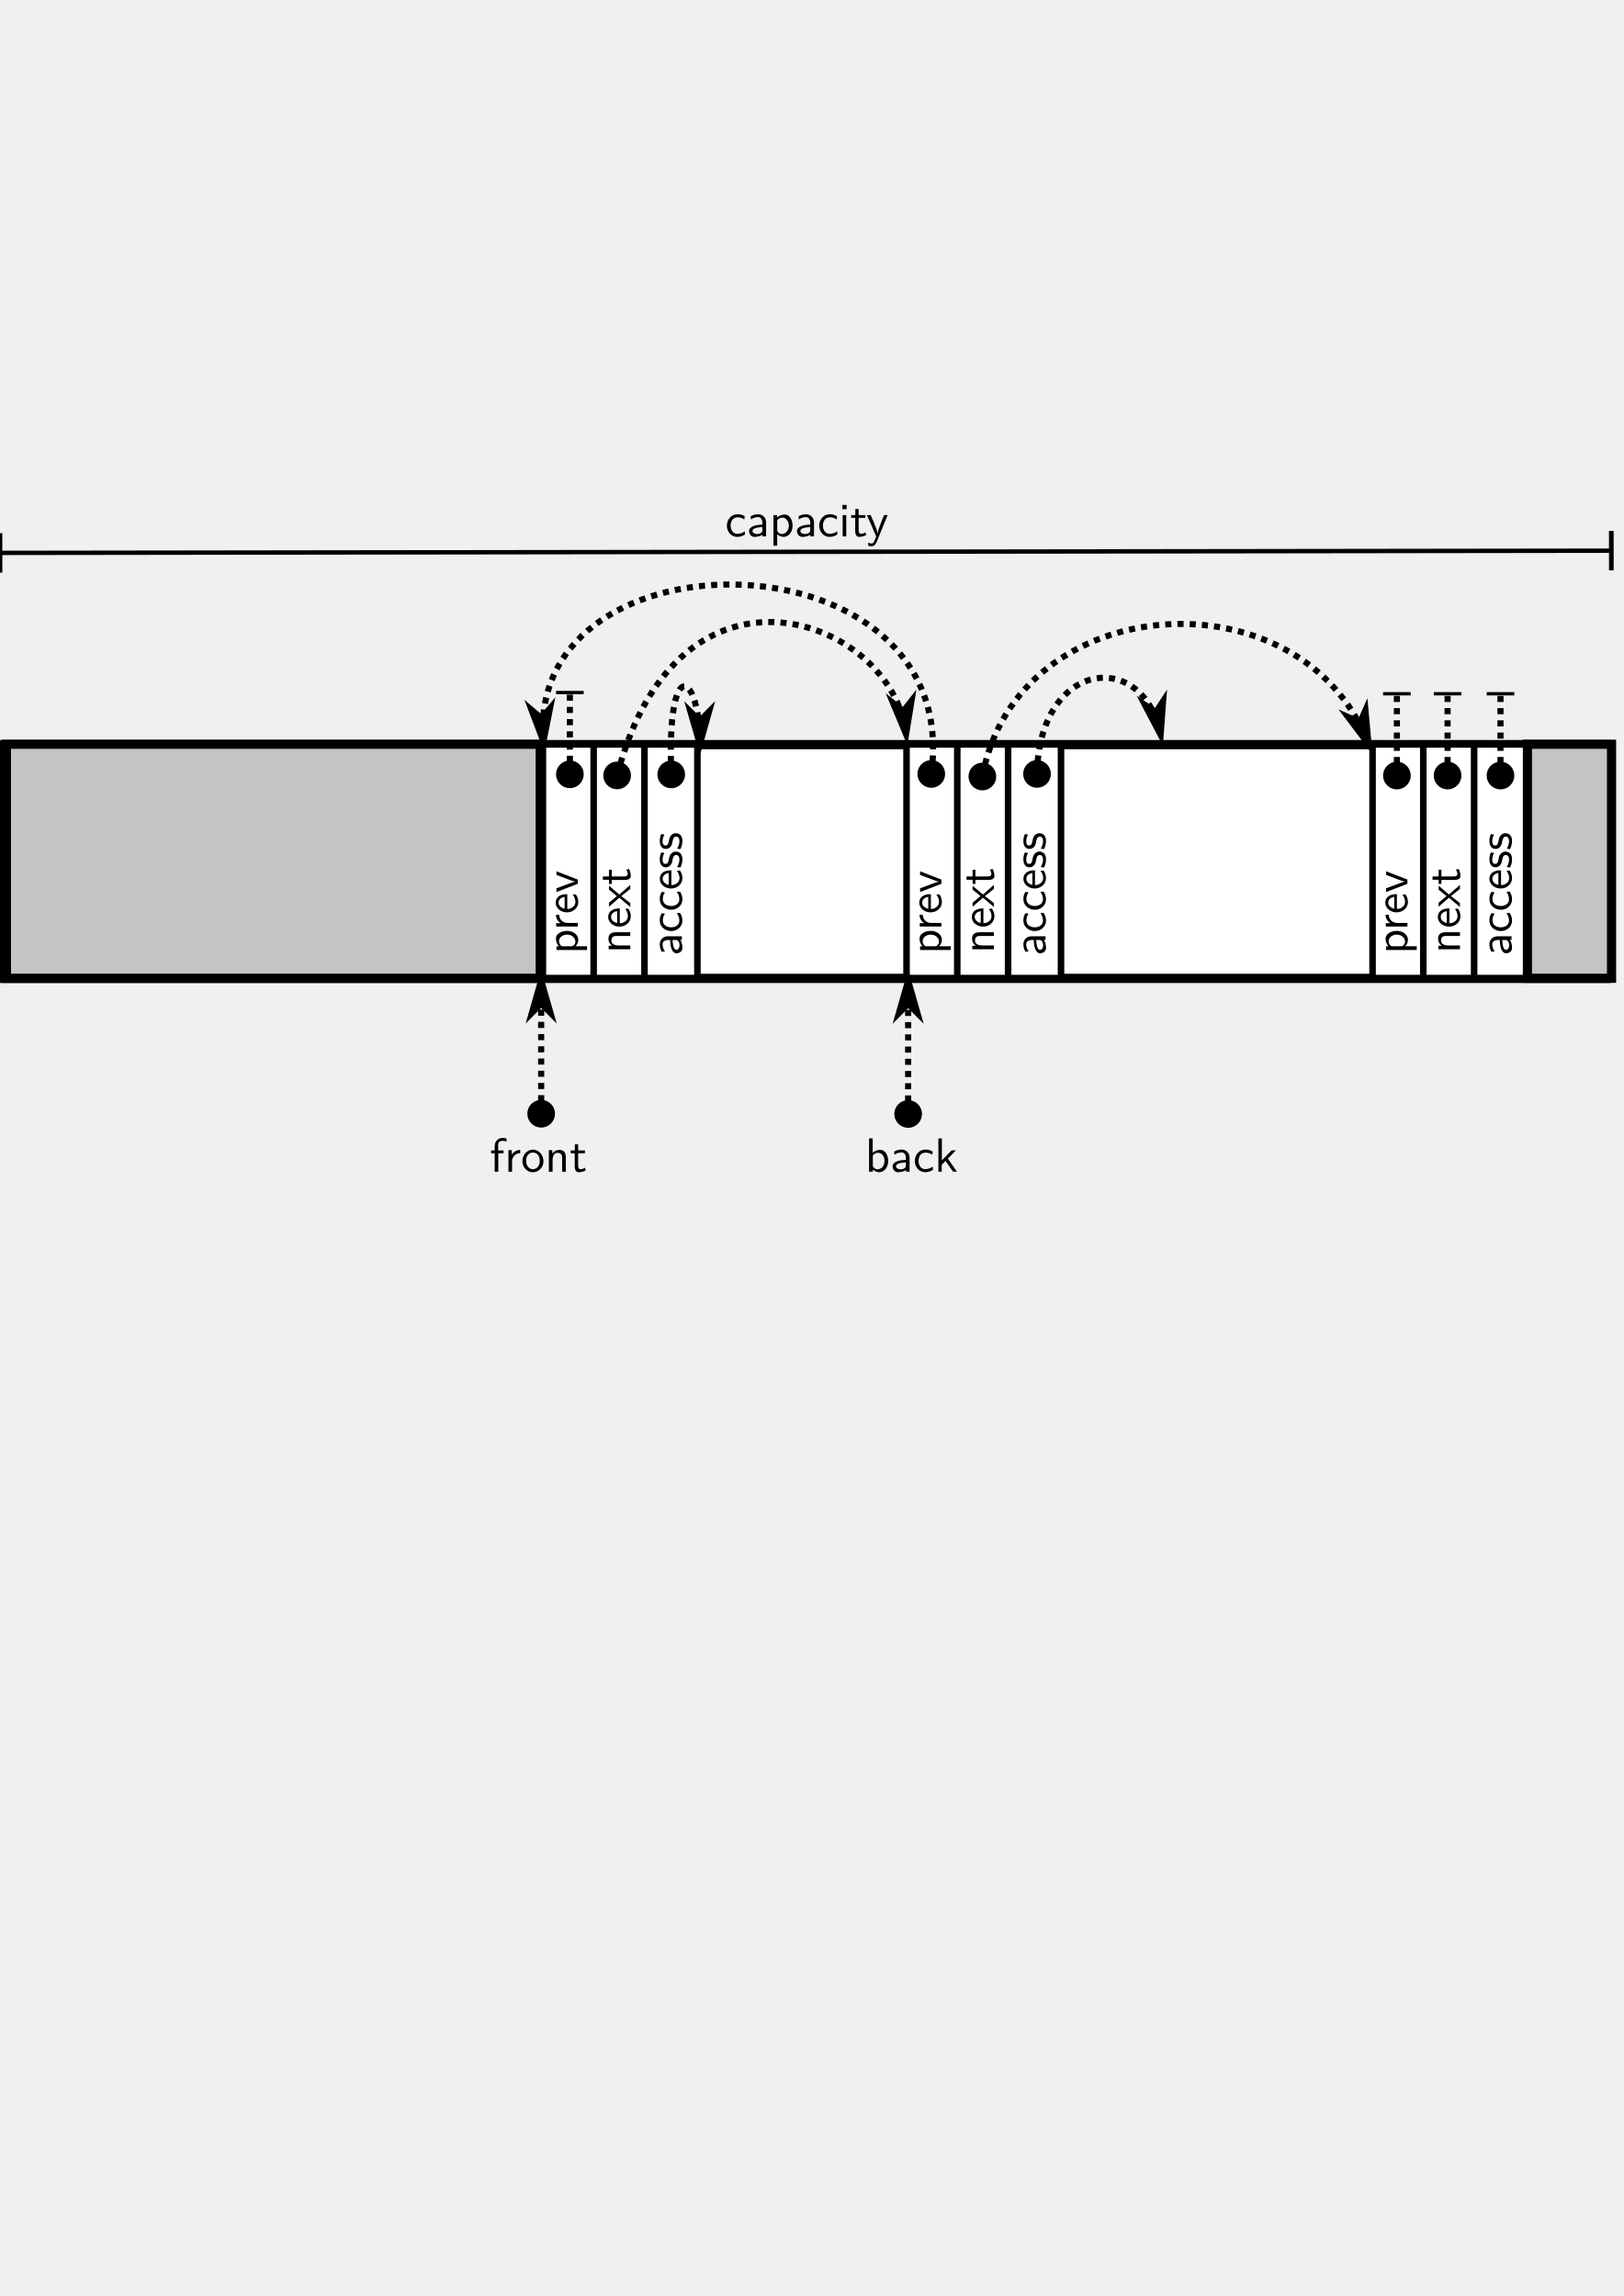
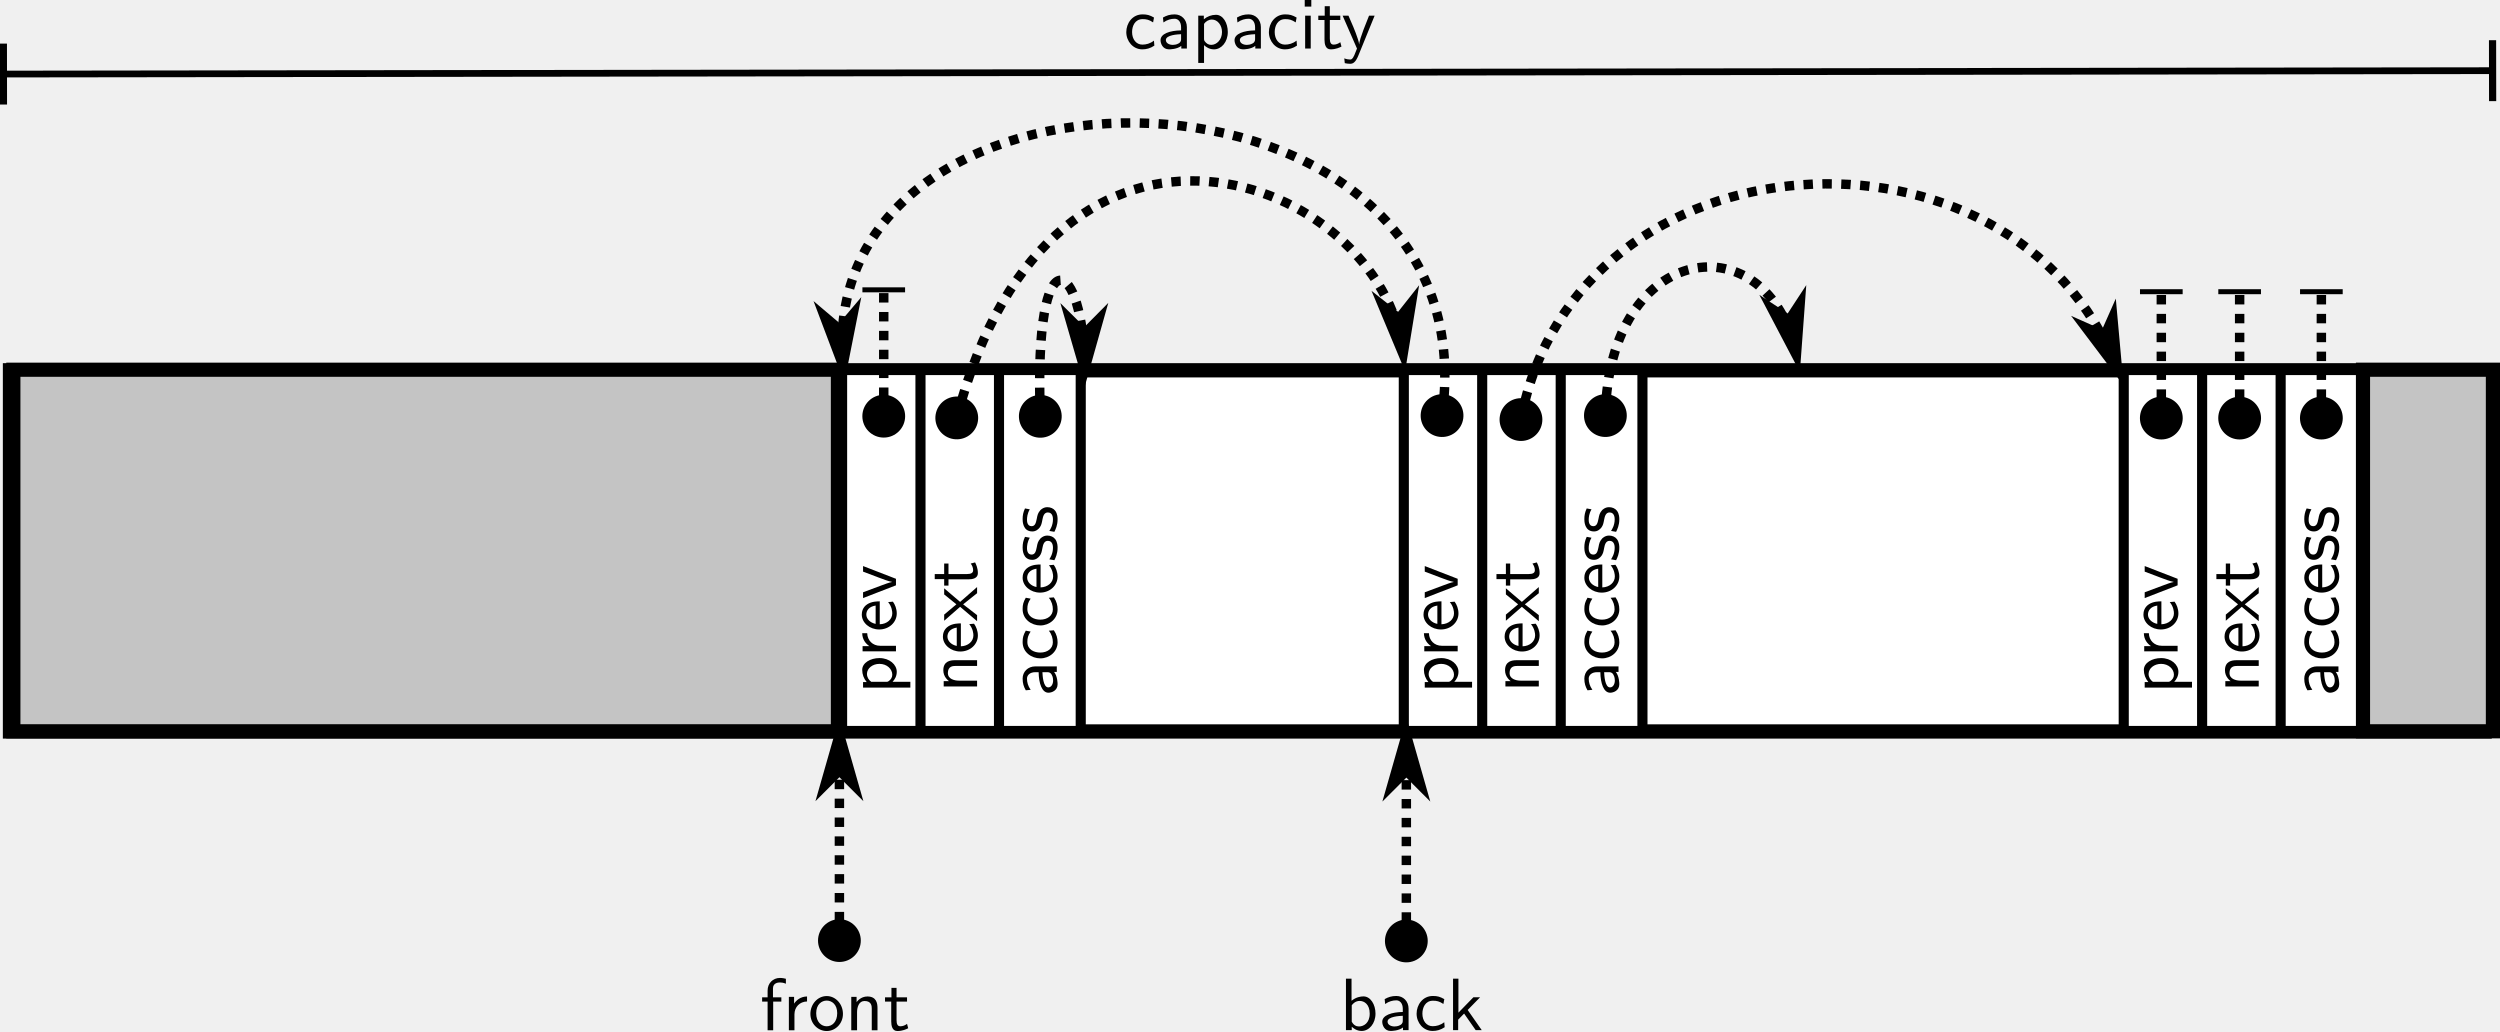
- <svg xmlns="http://www.w3.org/2000/svg" xmlns:ns2="http://www.openswatchbook.org/uri/2009/osb" xmlns:xlink="http://www.w3.org/1999/xlink" width="744.094" height="1052.362" id="svg2" version="1.1">
+ <svg xmlns="http://www.w3.org/2000/svg" xmlns:ns2="http://www.openswatchbook.org/uri/2009/osb" xmlns:xlink="http://www.w3.org/1999/xlink" width="741.634" height="305.864" id="svg2" version="1.1">
  <defs id="defs4">
    <pattern xlink:href="#Strips1_1" id="pattern8178" patternTransform="matrix(10,0,0,10,1.09375,-338.0938)" />
    <pattern id="Strips1_1" patternTransform="translate(0,0) scale(10,10)" height="1" width="2" patternUnits="userSpaceOnUse">
      <rect id="rect7428" height="2" width="1" y="-0.5" x="0" style="fill:black;stroke:none" />
    </pattern>
    <linearGradient id="linearGradient8167" ns2:paint="solid">
      <stop style="stop-color:#ffffff;stop-opacity:1;" offset="0" id="stop8169" />
    </linearGradient>
-     <marker orient="auto" refY="0.0" refX="0.0" id="StopL" style="overflow:visible">
-       <path id="path4122" d="M 0.0,5.65 L 0.0,-5.65" style="fill:none;fill-opacity:0.75;fill-rule:evenodd;stroke:#000000;stroke-width:1.0pt" transform="scale(0.8)" />
+     <marker orient="auto" refY="0" refX="0" id="StopL" style="overflow:visible">
+       <path id="path4122" d="M 0,5.65 0,-5.65" style="fill:none;stroke:#000000;stroke-width:1pt" transform="scale(0.8,0.8)" />
    </marker>
-     <marker orient="auto" refY="0.0" refX="0.0" id="StopM" style="overflow:visible">
-       <path id="path4125" d="M 0.0,5.65 L 0.0,-5.65" style="fill:none;fill-opacity:0.75;fill-rule:evenodd;stroke:#000000;stroke-width:1.0pt" transform="scale(0.4)" />
+     <marker orient="auto" refY="0" refX="0" id="StopM" style="overflow:visible">
+       <path id="path4125" d="M 0,5.65 0,-5.65" style="fill:none;stroke:#000000;stroke-width:1pt" transform="scale(0.4,0.4)" />
    </marker>
-     <marker orient="auto" refY="0.0" refX="0.0" id="TriangleInM" style="overflow:visible">
-       <path id="path4089" d="M 5.77,0.0 L -2.88,5.0 L -2.88,-5.0 L 5.77,0.0 z " style="fill-rule:evenodd;stroke:#000000;stroke-width:1.0pt;marker-start:none" transform="scale(-0.4)" />
+     <marker orient="auto" refY="0" refX="0" id="TriangleInM" style="overflow:visible">
+       <path id="path4089" d="m 5.77,0 -8.65,5 0,-10 8.65,5 z" style="fill-rule:evenodd;stroke:#000000;stroke-width:1pt;marker-start:none" transform="scale(-0.4,-0.4)" />
    </marker>
-     <marker orient="auto" refY="0.0" refX="0.0" id="Tail" style="overflow:visible">
-       <g id="g3988" transform="scale(-1.2)">
-         <path id="path3990" d="M -3.805,-3.959 L 0.544,0" style="fill:none;fill-rule:evenodd;stroke:#000000;stroke-width:0.8;marker-start:none;marker-end:none;stroke-linecap:round" />
-         <path id="path3992" d="M -1.287,-3.959 L 3.062,0" style="fill:none;fill-rule:evenodd;stroke:#000000;stroke-width:0.8;marker-start:none;marker-end:none;stroke-linecap:round" />
-         <path id="path3994" d="M 1.305,-3.959 L 5.654,0" style="fill:none;fill-rule:evenodd;stroke:#000000;stroke-width:0.8;marker-start:none;marker-end:none;stroke-linecap:round" />
-         <path id="path3996" d="M -3.805,4.178 L 0.544,0.22" style="fill:none;fill-rule:evenodd;stroke:#000000;stroke-width:0.8;marker-start:none;marker-end:none;stroke-linecap:round" />
-         <path id="path3998" d="M -1.287,4.178 L 3.062,0.22" style="fill:none;fill-rule:evenodd;stroke:#000000;stroke-width:0.8;marker-start:none;marker-end:none;stroke-linecap:round" />
-         <path id="path4000" d="M 1.305,4.178 L 5.654,0.22" style="fill:none;fill-rule:evenodd;stroke:#000000;stroke-width:0.8;marker-start:none;marker-end:none;stroke-linecap:round" />
+     <marker orient="auto" refY="0" refX="0" id="Tail" style="overflow:visible">
+       <g id="g3988" transform="scale(-1.2,-1.2)">
+         <path id="path3990" d="M -3.805,-3.959 0.544,0" style="fill:none;stroke:#000000;stroke-width:0.8;stroke-linecap:round;marker-start:none;marker-end:none" />
+         <path id="path3992" d="M -1.287,-3.959 3.062,0" style="fill:none;stroke:#000000;stroke-width:0.8;stroke-linecap:round;marker-start:none;marker-end:none" />
+         <path id="path3994" d="M 1.305,-3.959 5.654,0" style="fill:none;stroke:#000000;stroke-width:0.8;stroke-linecap:round;marker-start:none;marker-end:none" />
+         <path id="path3996" d="M -3.805,4.178 0.544,0.22" style="fill:none;stroke:#000000;stroke-width:0.8;stroke-linecap:round;marker-start:none;marker-end:none" />
+         <path id="path3998" d="M -1.287,4.178 3.062,0.22" style="fill:none;stroke:#000000;stroke-width:0.8;stroke-linecap:round;marker-start:none;marker-end:none" />
+         <path id="path4000" d="M 1.305,4.178 5.654,0.22" style="fill:none;stroke:#000000;stroke-width:0.8;stroke-linecap:round;marker-start:none;marker-end:none" />
      </g>
    </marker>
    <marker style="overflow:visible" id="InfiniteLineEnd" refX="0" refY="0" orient="auto">
      <g id="g4188">
        <circle id="circle4190" r="0.8" cy="0" cx="3" />
        <circle id="circle4192" r="0.8" cy="0" cx="6.5" />
        <circle id="circle4194" r="0.8" cy="0" cx="10" />
      </g>
    </marker>
-     <marker orient="auto" refY="0.0" refX="0.0" id="Arrow1Mend" style="overflow:visible;">
-       <path id="path3961" d="M 0.0,0.0 L 5.0,-5.0 L -12.5,0.0 L 5.0,5.0 L 0.0,0.0 z " style="fill-rule:evenodd;stroke:#000000;stroke-width:1.0pt;marker-start:none;" transform="scale(0.4) rotate(180) translate(10,0)" />
+     <marker orient="auto" refY="0" refX="0" id="Arrow1Mend" style="overflow:visible">
+       <path id="path3961" d="M 0,0 5,-5 -12.5,0 5,5 0,0 z" style="fill-rule:evenodd;stroke:#000000;stroke-width:1pt;marker-start:none" transform="matrix(-0.4,0,0,-0.4,-4,0)" />
    </marker>
-     <marker orient="auto" refY="0.0" refX="0.0" id="DotM" style="overflow:visible">
-       <path id="path4017" d="M -2.5,-1.0 C -2.5,1.76 -4.74,4.0 -7.5,4.0 C -10.26,4.0 -12.5,1.76 -12.5,-1.0 C -12.5,-3.76 -10.26,-6.0 -7.5,-6.0 C -4.74,-6.0 -2.5,-3.76 -2.5,-1.0 z " style="fill-rule:evenodd;stroke:#000000;stroke-width:1.0pt;marker-start:none;marker-end:none" transform="scale(0.4) translate(7.4, 1)" />
+     <marker orient="auto" refY="0" refX="0" id="DotM" style="overflow:visible">
+       <path id="path4017" d="m -2.5,-1 c 0,2.76 -2.24,5 -5,5 -2.76,0 -5,-2.24 -5,-5 0,-2.76 2.24,-5 5,-5 2.76,0 5,2.24 5,5 z" style="fill-rule:evenodd;stroke:#000000;stroke-width:1pt;marker-start:none;marker-end:none" transform="matrix(0.4,0,0,0.4,2.96,0.4)" />
    </marker>
-     <marker orient="auto" refY="0.0" refX="0.0" id="DotL" style="overflow:visible">
-       <path id="path4014" d="M -2.5,-1.0 C -2.5,1.76 -4.74,4.0 -7.5,4.0 C -10.26,4.0 -12.5,1.76 -12.5,-1.0 C -12.5,-3.76 -10.26,-6.0 -7.5,-6.0 C -4.74,-6.0 -2.5,-3.76 -2.5,-1.0 z " style="fill-rule:evenodd;stroke:#000000;stroke-width:1.0pt;marker-start:none;marker-end:none" transform="scale(0.8) translate(7.4, 1)" />
+     <marker orient="auto" refY="0" refX="0" id="DotL" style="overflow:visible">
+       <path id="path4014" d="m -2.5,-1 c 0,2.76 -2.24,5 -5,5 -2.76,0 -5,-2.24 -5,-5 0,-2.76 2.24,-5 5,-5 2.76,0 5,2.24 5,5 z" style="fill-rule:evenodd;stroke:#000000;stroke-width:1pt;marker-start:none;marker-end:none" transform="matrix(0.8,0,0,0.8,5.92,0.8)" />
    </marker>
    <marker orient="auto" refY="0" refX="0" id="DotM-0" style="overflow:visible">
      <path id="path4017-2" d="m -2.5,-1 c 0,2.76 -2.24,5 -5,5 -2.76,0 -5,-2.24 -5,-5 0,-2.76 2.24,-5 5,-5 2.76,0 5,2.24 5,5 z" style="fill-rule:evenodd;stroke:#000000;stroke-width:1pt;marker-start:none;marker-end:none" transform="matrix(0.4,0,0,0.4,2.96,0.4)" />
    </marker>
    <marker orient="auto" refY="0" refX="0" id="Arrow1Mend-4" style="overflow:visible">
      <path id="path3961-9" d="M 0,0 5,-5 -12.5,0 5,5 0,0 z" style="fill-rule:evenodd;stroke:#000000;stroke-width:1pt;marker-start:none" transform="matrix(-0.4,0,0,-0.4,-4,0)" />
    </marker>
    <marker orient="auto" refY="0" refX="0" id="DotM-7" style="overflow:visible">
      <path id="path4017-26" d="m -2.5,-1 c 0,2.76 -2.24,5 -5,5 -2.76,0 -5,-2.24 -5,-5 0,-2.76 2.24,-5 5,-5 2.76,0 5,2.24 5,5 z" style="fill-rule:evenodd;stroke:#000000;stroke-width:1pt;marker-start:none;marker-end:none" transform="matrix(0.4,0,0,0.4,2.96,0.4)" />
    </marker>
    <marker orient="auto" refY="0" refX="0" id="Arrow1Mend-8" style="overflow:visible">
      <path id="path3961-8" d="M 0,0 5,-5 -12.5,0 5,5 0,0 z" style="fill-rule:evenodd;stroke:#000000;stroke-width:1pt;marker-start:none" transform="matrix(-0.4,0,0,-0.4,-4,0)" />
    </marker>
    <marker orient="auto" refY="0" refX="0" id="DotM-7-1" style="overflow:visible">
      <path id="path4017-26-2" d="m -2.5,-1 c 0,2.76 -2.24,5 -5,5 -2.76,0 -5,-2.24 -5,-5 0,-2.76 2.24,-5 5,-5 2.76,0 5,2.24 5,5 z" style="fill-rule:evenodd;stroke:#000000;stroke-width:1pt;marker-start:none;marker-end:none" transform="matrix(0.4,0,0,0.4,2.96,0.4)" />
    </marker>
    <marker orient="auto" refY="0" refX="0" id="StopL-1" style="overflow:visible">
      <path id="path4122-4" d="M 0,5.65 0,-5.65" style="fill:none;stroke:#000000;stroke-width:1pt" transform="scale(0.8,0.8)" />
    </marker>
    <marker orient="auto" refY="0" refX="0" id="DotM-7-0" style="overflow:visible">
      <path id="path4017-26-7" d="m -2.5,-1 c 0,2.76 -2.24,5 -5,5 -2.76,0 -5,-2.24 -5,-5 0,-2.76 2.24,-5 5,-5 2.76,0 5,2.24 5,5 z" style="fill-rule:evenodd;stroke:#000000;stroke-width:1pt;marker-start:none;marker-end:none" transform="matrix(0.4,0,0,0.4,2.96,0.4)" />
    </marker>
    <marker orient="auto" refY="0" refX="0" id="StopL-3" style="overflow:visible">
      <path id="path4122-6" d="M 0,5.65 0,-5.65" style="fill:none;stroke:#000000;stroke-width:1pt" transform="scale(0.8,0.8)" />
    </marker>
    <marker orient="auto" refY="0" refX="0" id="DotM-7-5" style="overflow:visible">
      <path id="path4017-26-26" d="m -2.5,-1 c 0,2.76 -2.24,5 -5,5 -2.76,0 -5,-2.24 -5,-5 0,-2.76 2.24,-5 5,-5 2.76,0 5,2.24 5,5 z" style="fill-rule:evenodd;stroke:#000000;stroke-width:1pt;marker-start:none;marker-end:none" transform="matrix(0.4,0,0,0.4,2.96,0.4)" />
    </marker>
    <marker orient="auto" refY="0" refX="0" id="StopL-7" style="overflow:visible">
      <path id="path4122-47" d="M 0,5.65 0,-5.65" style="fill:none;stroke:#000000;stroke-width:1pt" transform="scale(0.8,0.8)" />
    </marker>
    <marker orient="auto" refY="0" refX="0" id="DotM-06" style="overflow:visible">
      <path id="path4017-1" d="m -2.5,-1 c 0,2.76 -2.24,5 -5,5 -2.76,0 -5,-2.24 -5,-5 0,-2.76 2.24,-5 5,-5 2.76,0 5,2.24 5,5 z" style="fill-rule:evenodd;stroke:#000000;stroke-width:1pt;marker-start:none;marker-end:none" transform="matrix(0.4,0,0,0.4,2.96,0.4)" />
    </marker>
    <marker orient="auto" refY="0" refX="0" id="Arrow1Mend-0" style="overflow:visible">
      <path id="path3961-2" d="M 0,0 5,-5 -12.5,0 5,5 0,0 z" style="fill-rule:evenodd;stroke:#000000;stroke-width:1pt;marker-start:none" transform="matrix(-0.4,0,0,-0.4,-4,0)" />
    </marker>
    <marker orient="auto" refY="0" refX="0" id="DotM-8" style="overflow:visible">
      <path id="path4017-7" d="m -2.5,-1 c 0,2.76 -2.24,5 -5,5 -2.76,0 -5,-2.24 -5,-5 0,-2.76 2.24,-5 5,-5 2.76,0 5,2.24 5,5 z" style="fill-rule:evenodd;stroke:#000000;stroke-width:1pt;marker-start:none;marker-end:none" transform="matrix(0.4,0,0,0.4,2.96,0.4)" />
    </marker>
    <marker orient="auto" refY="0" refX="0" id="Arrow1Mend-5" style="overflow:visible">
      <path id="path3961-4" d="M 0,0 5,-5 -12.5,0 5,5 0,0 z" style="fill-rule:evenodd;stroke:#000000;stroke-width:1pt;marker-start:none" transform="matrix(-0.4,0,0,-0.4,-4,0)" />
    </marker>
    <marker orient="auto" refY="0" refX="0" id="DotM-2" style="overflow:visible">
      <path id="path4017-5" d="m -2.5,-1 c 0,2.76 -2.24,5 -5,5 -2.76,0 -5,-2.24 -5,-5 0,-2.76 2.24,-5 5,-5 2.76,0 5,2.24 5,5 z" style="fill-rule:evenodd;stroke:#000000;stroke-width:1pt;marker-start:none;marker-end:none" transform="matrix(0.4,0,0,0.4,2.96,0.4)" />
    </marker>
    <marker orient="auto" refY="0" refX="0" id="Arrow1Mend-3" style="overflow:visible">
      <path id="path3961-6" d="M 0,0 5,-5 -12.5,0 5,5 0,0 z" style="fill-rule:evenodd;stroke:#000000;stroke-width:1pt;marker-start:none" transform="matrix(-0.4,0,0,-0.4,-4,0)" />
    </marker>
    <pattern patternUnits="userSpaceOnUse" width="251.688" height="112.312" patternTransform="translate(-1.09375,338.0938)" id="pattern8175">
      <rect y="2.111" x="2.104" height="108.086" width="247.487" id="rect6707" style="fill:url(#pattern8178);fill-opacity:1;stroke:#000000;stroke-width:4.2;stroke-miterlimit:4;stroke-opacity:1;stroke-dasharray:none;stroke-dashoffset:0" />
    </pattern>
    <marker orient="auto" refY="0" refX="0" id="DotM-6" style="overflow:visible">
      <path id="path4017-9" d="m -2.5,-1 c 0,2.76 -2.24,5 -5,5 -2.76,0 -5,-2.24 -5,-5 0,-2.76 2.24,-5 5,-5 2.76,0 5,2.24 5,5 z" style="fill-rule:evenodd;stroke:#000000;stroke-width:1pt;marker-start:none;marker-end:none" transform="matrix(0.4,0,0,0.4,2.96,0.4)" />
    </marker>
    <marker orient="auto" refY="0" refX="0" id="Arrow1Mend-2" style="overflow:visible">
      <path id="path3961-0" d="M 0,0 5,-5 -12.5,0 5,5 0,0 z" style="fill-rule:evenodd;stroke:#000000;stroke-width:1pt;marker-start:none" transform="matrix(-0.4,0,0,-0.4,-4,0)" />
    </marker>
    <marker orient="auto" refY="0" refX="0" id="DotM-4" style="overflow:visible">
      <path id="path4017-4" d="m -2.5,-1 c 0,2.76 -2.24,5 -5,5 -2.76,0 -5,-2.24 -5,-5 0,-2.76 2.24,-5 5,-5 2.76,0 5,2.24 5,5 z" style="fill-rule:evenodd;stroke:#000000;stroke-width:1pt;marker-start:none;marker-end:none" transform="matrix(0.4,0,0,0.4,2.96,0.4)" />
    </marker>
    <marker orient="auto" refY="0" refX="0" id="Arrow1Mend-7" style="overflow:visible">
      <path id="path3961-5" d="M 0,0 5,-5 -12.5,0 5,5 0,0 z" style="fill-rule:evenodd;stroke:#000000;stroke-width:1pt;marker-start:none" transform="matrix(-0.4,0,0,-0.4,-4,0)" />
    </marker>
  </defs>
-   <g id="layer1">
+   <g id="layer1" transform="translate(1.012367,-231.4438)">
    <rect style="fill:#ffffff;fill-opacity:1;stroke:#000000;stroke-width:4.232;stroke-miterlimit:4;stroke-opacity:1;stroke-dasharray:none;stroke-dashoffset:0" id="rect2985" width="734.118" height="107.143" x="1.95" y="341.293" ry="0" />
    <rect style="fill:#ffffff;fill-opacity:1;stroke:#000000;stroke-width:3;stroke-miterlimit:4;stroke-opacity:1;stroke-dasharray:none;stroke-dashoffset:0" id="rect3755" width="24.244" height="107.076" x="248.797" y="341.215" />
    <rect style="fill:#ffffff;fill-opacity:1;stroke:#000000;stroke-width:3;stroke-miterlimit:4;stroke-opacity:1;stroke-dasharray:none;stroke-dashoffset:0" id="rect3755-8" width="24.244" height="107.076" x="272.051" y="341.215" />
    <rect style="fill:#ffffff;fill-opacity:1;stroke:#000000;stroke-width:3;stroke-miterlimit:4;stroke-opacity:1;stroke-dasharray:none;stroke-dashoffset:0" id="rect3755-8-9" width="24.244" height="107.076" x="295.345" y="341.215" />
    <text xml:space="preserve" style="font-size:22px;font-style:normal;font-variant:normal;font-weight:normal;font-stretch:normal;line-height:125%;letter-spacing:0px;word-spacing:0px;writing-mode:lr-tb;fill:#000000;fill-opacity:1;stroke:none;font-family:LMSans10;-inkscape-font-specification:LMSans10" x="-437.228" y="264.781" id="text3817" transform="matrix(0,-1,1,0,0,0)">
      <tspan id="tspan3819" x="-437.228" y="264.781">prev</tspan>
    </text>
    <text xml:space="preserve" style="font-size:22px;font-style:normal;font-variant:normal;font-weight:normal;font-stretch:normal;line-height:125%;letter-spacing:0px;word-spacing:0px;writing-mode:lr-tb;fill:#000000;fill-opacity:1;stroke:none;font-family:LMSans10;-inkscape-font-specification:LMSans10" x="-436.861" y="288.846" id="text3817-0" transform="matrix(0,-1,1,0,0,0)">
      <tspan id="tspan3819-0" x="-436.861" y="288.846">next</tspan>
    </text>
    <text xml:space="preserve" style="font-size:22px;font-style:normal;font-variant:normal;font-weight:normal;font-stretch:normal;line-height:125%;letter-spacing:0px;word-spacing:0px;writing-mode:lr-tb;fill:#000000;fill-opacity:1;stroke:none;font-family:LMSans10;-inkscape-font-specification:LMSans10" x="-438.129" y="312.495" id="text3817-0-3" transform="matrix(0,-1,1,0,0,0)">
      <tspan id="tspan3819-0-1" x="-438.129" y="312.495">access</tspan>
    </text>
    <rect style="fill:#ffffff;fill-opacity:1;stroke:#000000;stroke-width:3;stroke-miterlimit:4;stroke-opacity:1;stroke-dasharray:none;stroke-dashoffset:0" id="rect3755-7" width="24.244" height="107.076" x="415.432" y="341.215" />
    <rect style="fill:#ffffff;fill-opacity:1;stroke:#000000;stroke-width:3;stroke-miterlimit:4;stroke-opacity:1;stroke-dasharray:none;stroke-dashoffset:0" id="rect3755-8-97" width="24.244" height="107.076" x="438.685" y="341.215" />
    <rect style="fill:#ffffff;fill-opacity:1;stroke:#000000;stroke-width:3;stroke-miterlimit:4;stroke-opacity:1;stroke-dasharray:none;stroke-dashoffset:0" id="rect3755-8-9-5" width="24.244" height="107.076" x="461.98" y="341.215" />
    <text xml:space="preserve" style="font-size:22px;font-style:normal;font-variant:normal;font-weight:normal;font-stretch:normal;line-height:125%;letter-spacing:0px;word-spacing:0px;writing-mode:lr-tb;fill:#000000;fill-opacity:1;stroke:none;font-family:LMSans10;-inkscape-font-specification:LMSans10" x="-437.228" y="431.415" id="text3817-1" transform="matrix(0,-1,1,0,0,0)">
      <tspan id="tspan3819-3" x="-437.228" y="431.415">prev</tspan>
    </text>
    <text xml:space="preserve" style="font-size:22px;font-style:normal;font-variant:normal;font-weight:normal;font-stretch:normal;line-height:125%;letter-spacing:0px;word-spacing:0px;writing-mode:lr-tb;fill:#000000;fill-opacity:1;stroke:none;font-family:LMSans10;-inkscape-font-specification:LMSans10" x="-436.861" y="455.48" id="text3817-0-7" transform="matrix(0,-1,1,0,0,0)">
      <tspan id="tspan3819-0-8" x="-436.861" y="455.48">next</tspan>
    </text>
    <text xml:space="preserve" style="font-size:22px;font-style:normal;font-variant:normal;font-weight:normal;font-stretch:normal;line-height:125%;letter-spacing:0px;word-spacing:0px;writing-mode:lr-tb;fill:#000000;fill-opacity:1;stroke:none;font-family:LMSans10;-inkscape-font-specification:LMSans10" x="-438.129" y="479.13" id="text3817-0-3-0" transform="matrix(0,-1,1,0,0,0)">
      <tspan id="tspan3819-0-1-9" x="-438.129" y="479.13">access</tspan>
    </text>
    <rect style="fill:#ffffff;fill-opacity:1;stroke:#000000;stroke-width:3;stroke-miterlimit:4;stroke-opacity:1;stroke-dasharray:none;stroke-dashoffset:0" id="rect3755-7-6" width="24.244" height="107.076" x="629" y="341.215" />
    <rect style="fill:#ffffff;fill-opacity:1;stroke:#000000;stroke-width:3;stroke-miterlimit:4;stroke-opacity:1;stroke-dasharray:none;stroke-dashoffset:0" id="rect3755-8-97-4" width="24.244" height="107.076" x="652.254" y="341.215" />
    <rect style="fill:#ffffff;fill-opacity:1;stroke:#000000;stroke-width:3;stroke-miterlimit:4;stroke-opacity:1;stroke-dasharray:none;stroke-dashoffset:0" id="rect3755-8-9-5-3" width="24.244" height="107.076" x="675.548" y="341.215" />
    <text xml:space="preserve" style="font-size:22px;font-style:normal;font-variant:normal;font-weight:normal;font-stretch:normal;line-height:125%;letter-spacing:0px;word-spacing:0px;writing-mode:lr-tb;fill:#000000;fill-opacity:1;stroke:none;font-family:LMSans10;-inkscape-font-specification:LMSans10" x="-437.228" y="644.984" id="text3817-1-0" transform="matrix(0,-1,1,0,0,0)">
      <tspan id="tspan3819-3-0" x="-437.228" y="644.984">prev</tspan>
    </text>
    <text xml:space="preserve" style="font-size:22px;font-style:normal;font-variant:normal;font-weight:normal;font-stretch:normal;line-height:125%;letter-spacing:0px;word-spacing:0px;writing-mode:lr-tb;fill:#000000;fill-opacity:1;stroke:none;font-family:LMSans10;-inkscape-font-specification:LMSans10" x="-436.861" y="669.049" id="text3817-0-7-2" transform="matrix(0,-1,1,0,0,0)">
      <tspan id="tspan3819-0-8-5" x="-436.861" y="669.049">next</tspan>
    </text>
    <text xml:space="preserve" style="font-size:22px;font-style:normal;font-variant:normal;font-weight:normal;font-stretch:normal;line-height:125%;letter-spacing:0px;word-spacing:0px;writing-mode:lr-tb;fill:#000000;fill-opacity:1;stroke:none;font-family:LMSans10;-inkscape-font-specification:LMSans10" x="-438.129" y="692.698" id="text3817-0-3-0-3" transform="matrix(0,-1,1,0,0,0)">
      <tspan id="tspan3819-0-1-9-8" x="-438.129" y="692.698">access</tspan>
    </text>
    <path style="fill:none;stroke:#000000;stroke-width:2.8;stroke-linecap:butt;stroke-linejoin:miter;stroke-miterlimit:4;stroke-opacity:1;stroke-dasharray:2.8, 2.8;stroke-dashoffset:0;marker-start:url(#DotM);marker-end:url(#Arrow1Mend)" d="M 282.843,355.316 C 311.109,246.764 408.991,283.516 415.173,336.123" id="path3947" />
    <path style="fill:none;stroke:#000000;stroke-width:2.8;stroke-linecap:butt;stroke-linejoin:miter;stroke-miterlimit:4;stroke-opacity:1;stroke-dasharray:2.8, 2.8;stroke-dashoffset:0;marker-start:url(#DotM);marker-end:url(#Arrow1Mend)" d="m 307.595,354.834 c -2.038,-56.025 13.011,-46.547 13.132,-14.142" id="path3947-8" />
    <path style="fill:none;stroke:#000000;stroke-width:2.8;stroke-linecap:butt;stroke-linejoin:miter;stroke-miterlimit:4;stroke-opacity:1;stroke-dasharray:2.8, 2.8;stroke-dashoffset:0;marker-start:url(#DotM-7);marker-end:url(#StopM)" d="m 261.154,354.796 0,-37.376" id="path3947-8-9" />
    <path style="fill:none;stroke:#000000;stroke-width:2.8;stroke-linecap:butt;stroke-linejoin:miter;stroke-miterlimit:4;stroke-opacity:1;stroke-dasharray:2.8, 2.8;stroke-dashoffset:0;marker-start:url(#DotM-7);marker-end:url(#StopM)" d="m 640.152,355.356 0,-37.376" id="path3947-8-9-6" />
    <path style="fill:none;stroke:#000000;stroke-width:2.8;stroke-linecap:butt;stroke-linejoin:miter;stroke-miterlimit:4;stroke-opacity:1;stroke-dasharray:2.8, 2.8;stroke-dashoffset:0;marker-start:url(#DotM-7);marker-end:url(#StopM)" d="m 663.386,355.356 0,-37.376" id="path3947-8-9-6-5" />
    <path style="fill:none;stroke:#000000;stroke-width:2.8;stroke-linecap:butt;stroke-linejoin:miter;stroke-miterlimit:4;stroke-opacity:1;stroke-dasharray:2.8, 2.8;stroke-dashoffset:0;marker-start:url(#DotM-7);marker-end:url(#StopM)" d="m 687.63,355.356 0,-37.376" id="path3947-8-9-6-5-1" />
    <path style="fill:none;stroke:#000000;stroke-width:2.8;stroke-linecap:butt;stroke-linejoin:miter;stroke-miterlimit:4;stroke-opacity:1;stroke-dasharray:2.8, 2.8;stroke-dashoffset:0;marker-start:url(#DotM);marker-end:url(#Arrow1Mend)" d="M 426.793,354.621 C 441.928,243.038 240.805,240.394 249.007,339.469" id="path3947-5" />
    <path style="fill:none;stroke:#000000;stroke-width:2.8;stroke-linecap:butt;stroke-linejoin:miter;stroke-miterlimit:4;stroke-opacity:1;stroke-dasharray:2.8, 2.8;stroke-dashoffset:0;marker-start:url(#DotM);marker-end:url(#Arrow1Mend)" d="m 450.209,355.802 c 16.144,-86.329 146.351,-94.024 176.777,-15.152" id="path3947-5-4" />
    <path style="fill:none;stroke:#000000;stroke-width:2.8;stroke-linecap:butt;stroke-linejoin:miter;stroke-miterlimit:4;stroke-opacity:1;stroke-dasharray:2.8, 2.8;stroke-dashoffset:0;marker-start:url(#DotM);marker-end:url(#Arrow1Mend)" d="m 475.234,354.615 c 0.992,-51.984 48.367,-57.659 56.569,-18.183" id="path3947-5-4-2" />
    <rect style="fill:#c4c4c4;fill-opacity:1;stroke:#000000;stroke-width:4.2;stroke-miterlimit:4;stroke-opacity:1;stroke-dasharray:none" width="244.616" height="107.262" x="2.947" y="341.124" id="rect8180" />
    <rect style="fill:#c4c4c4;fill-opacity:1;stroke:#000000;stroke-width:4.2;stroke-miterlimit:4;stroke-opacity:1;stroke-dasharray:none" width="38.545" height="107.262" x="699.976" y="341.122" id="rect8180-2" />
    <path style="fill:none;stroke:#000000;stroke-width:2.8;stroke-linecap:butt;stroke-linejoin:miter;stroke-miterlimit:4;stroke-opacity:1;stroke-dasharray:2.8, 2.8;stroke-dashoffset:0;marker-start:url(#DotM);marker-end:url(#Arrow1Mend)" d="m 248.001,510.359 1e-5,-60.609" id="path3947-8-6" />
    <path style="fill:none;stroke:#000000;stroke-width:2.8;stroke-linecap:butt;stroke-linejoin:miter;stroke-miterlimit:4;stroke-opacity:1;stroke-dasharray:2.8, 2.8;stroke-dashoffset:0;marker-start:url(#DotM);marker-end:url(#Arrow1Mend)" d="m 416.183,510.475 1e-5,-60.609" id="path3947-8-6-3" />
    <text xml:space="preserve" style="font-size:22px;font-style:normal;font-variant:normal;font-weight:normal;font-stretch:normal;line-height:125%;letter-spacing:0px;word-spacing:0px;writing-mode:lr-tb;fill:#000000;fill-opacity:1;stroke:none;font-family:LMSans10;-inkscape-font-specification:LMSans10" x="224.481" y="537.066" id="text3817-7">
      <tspan id="tspan3819-7" x="224.481" y="537.066">front</tspan>
    </text>
    <text xml:space="preserve" style="font-size:22px;font-style:normal;font-variant:normal;font-weight:normal;font-stretch:normal;line-height:125%;letter-spacing:0px;word-spacing:0px;writing-mode:lr-tb;fill:#000000;fill-opacity:1;stroke:none;font-family:LMSans10;-inkscape-font-specification:LMSans10" x="396.471" y="537.043" id="text3817-7-7">
      <tspan id="tspan3819-7-6" x="396.471" y="537.043">back</tspan>
    </text>
    <path style="fill:none;stroke:#000000;stroke-width:2;stroke-linecap:butt;stroke-linejoin:miter;stroke-miterlimit:4;stroke-opacity:1;stroke-dasharray:none;marker-start:url(#StopL-7);marker-end:url(#StopL-7)" d="m 0,253.413 738.422,-1.01" id="path8326" />
    <text xml:space="preserve" style="font-size:22px;font-style:normal;font-variant:normal;font-weight:normal;font-stretch:normal;line-height:125%;letter-spacing:0px;word-spacing:0px;writing-mode:lr-tb;fill:#000000;fill-opacity:1;stroke:none;font-family:LMSans10;-inkscape-font-specification:LMSans10" x="332.309" y="245.854" id="text3817-7-5">
      <tspan id="tspan3819-7-9" x="332.309" y="245.854">capacity</tspan>
    </text>
  </g>
</svg>
